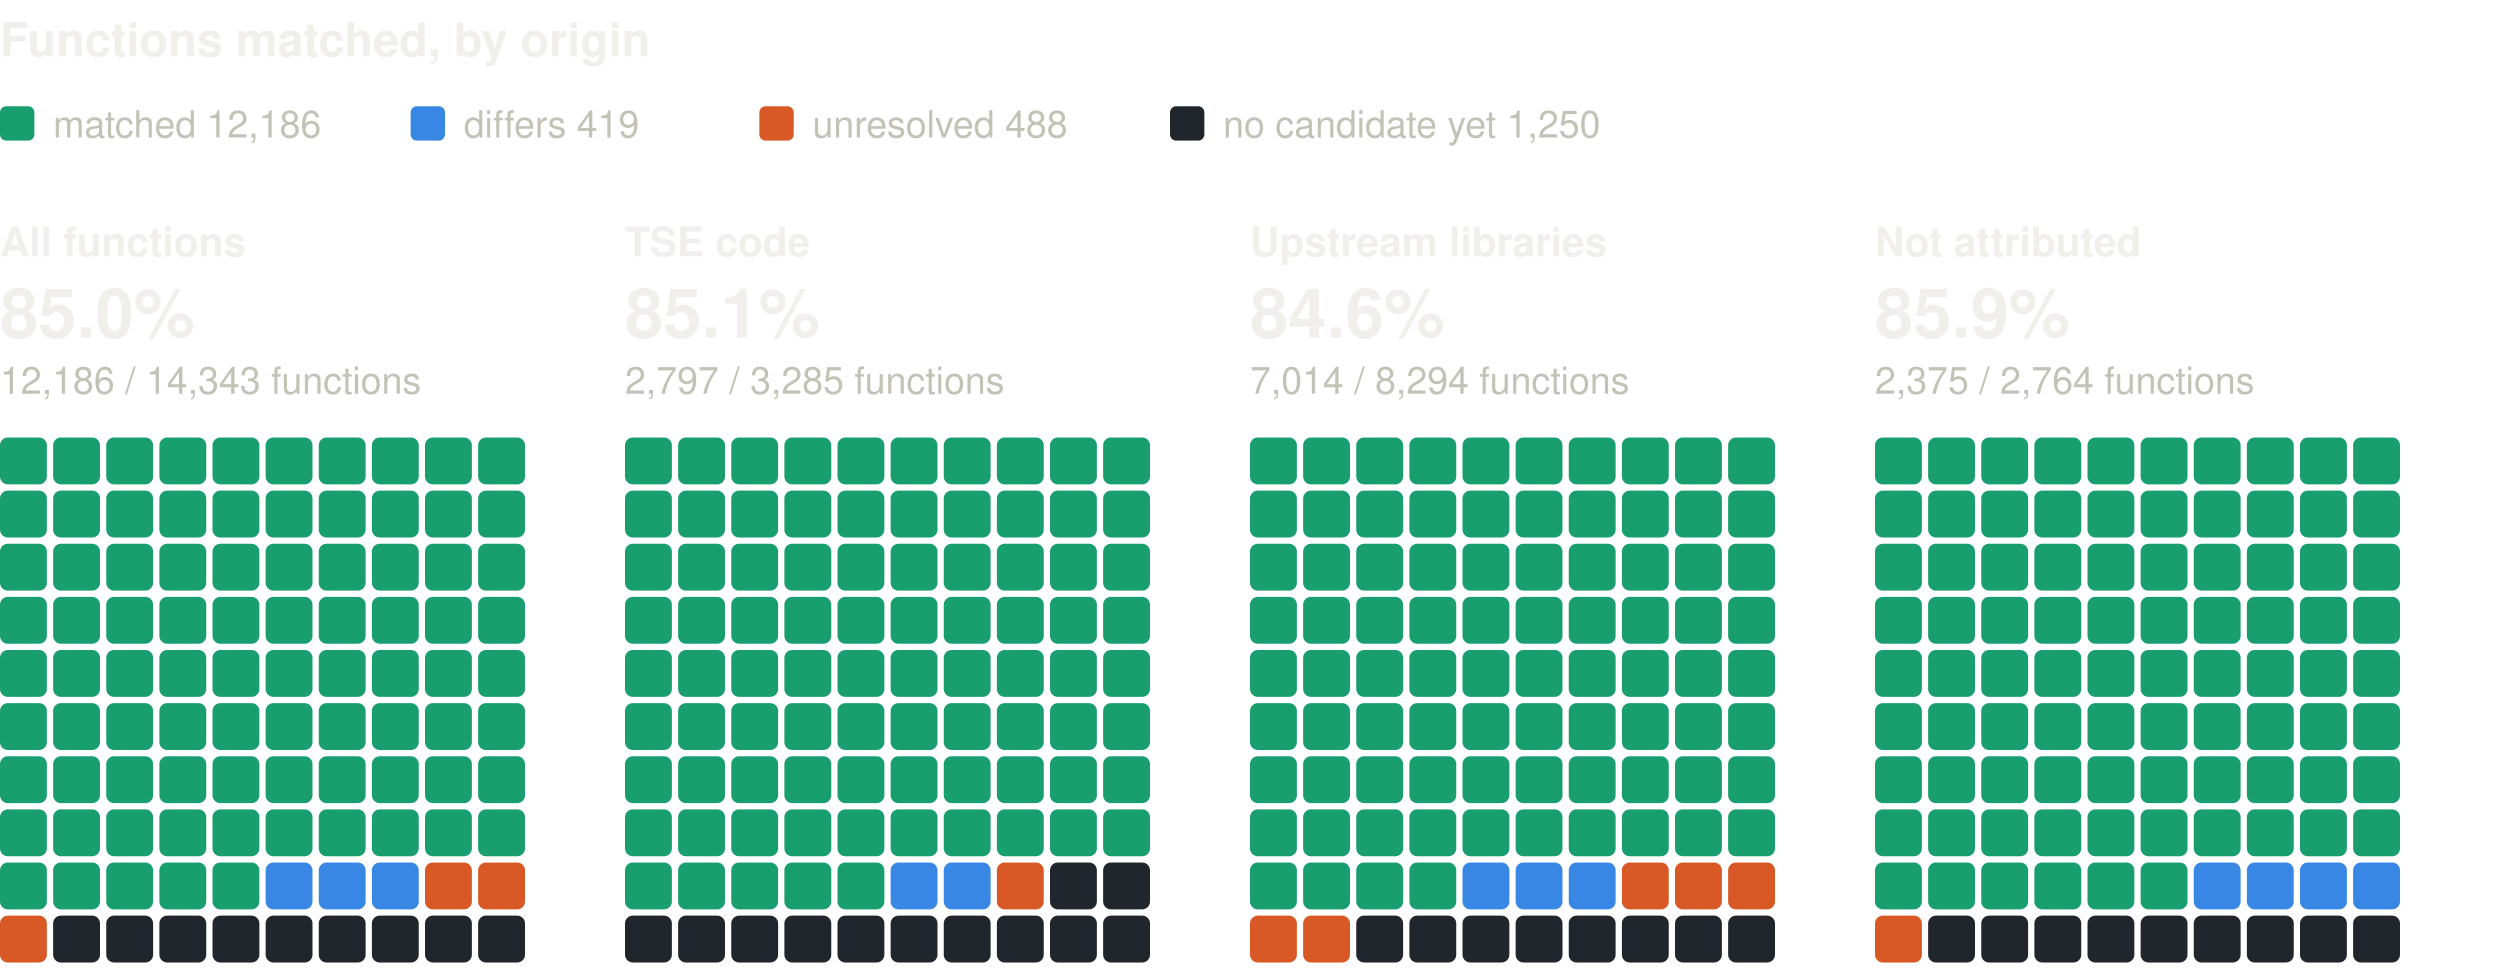
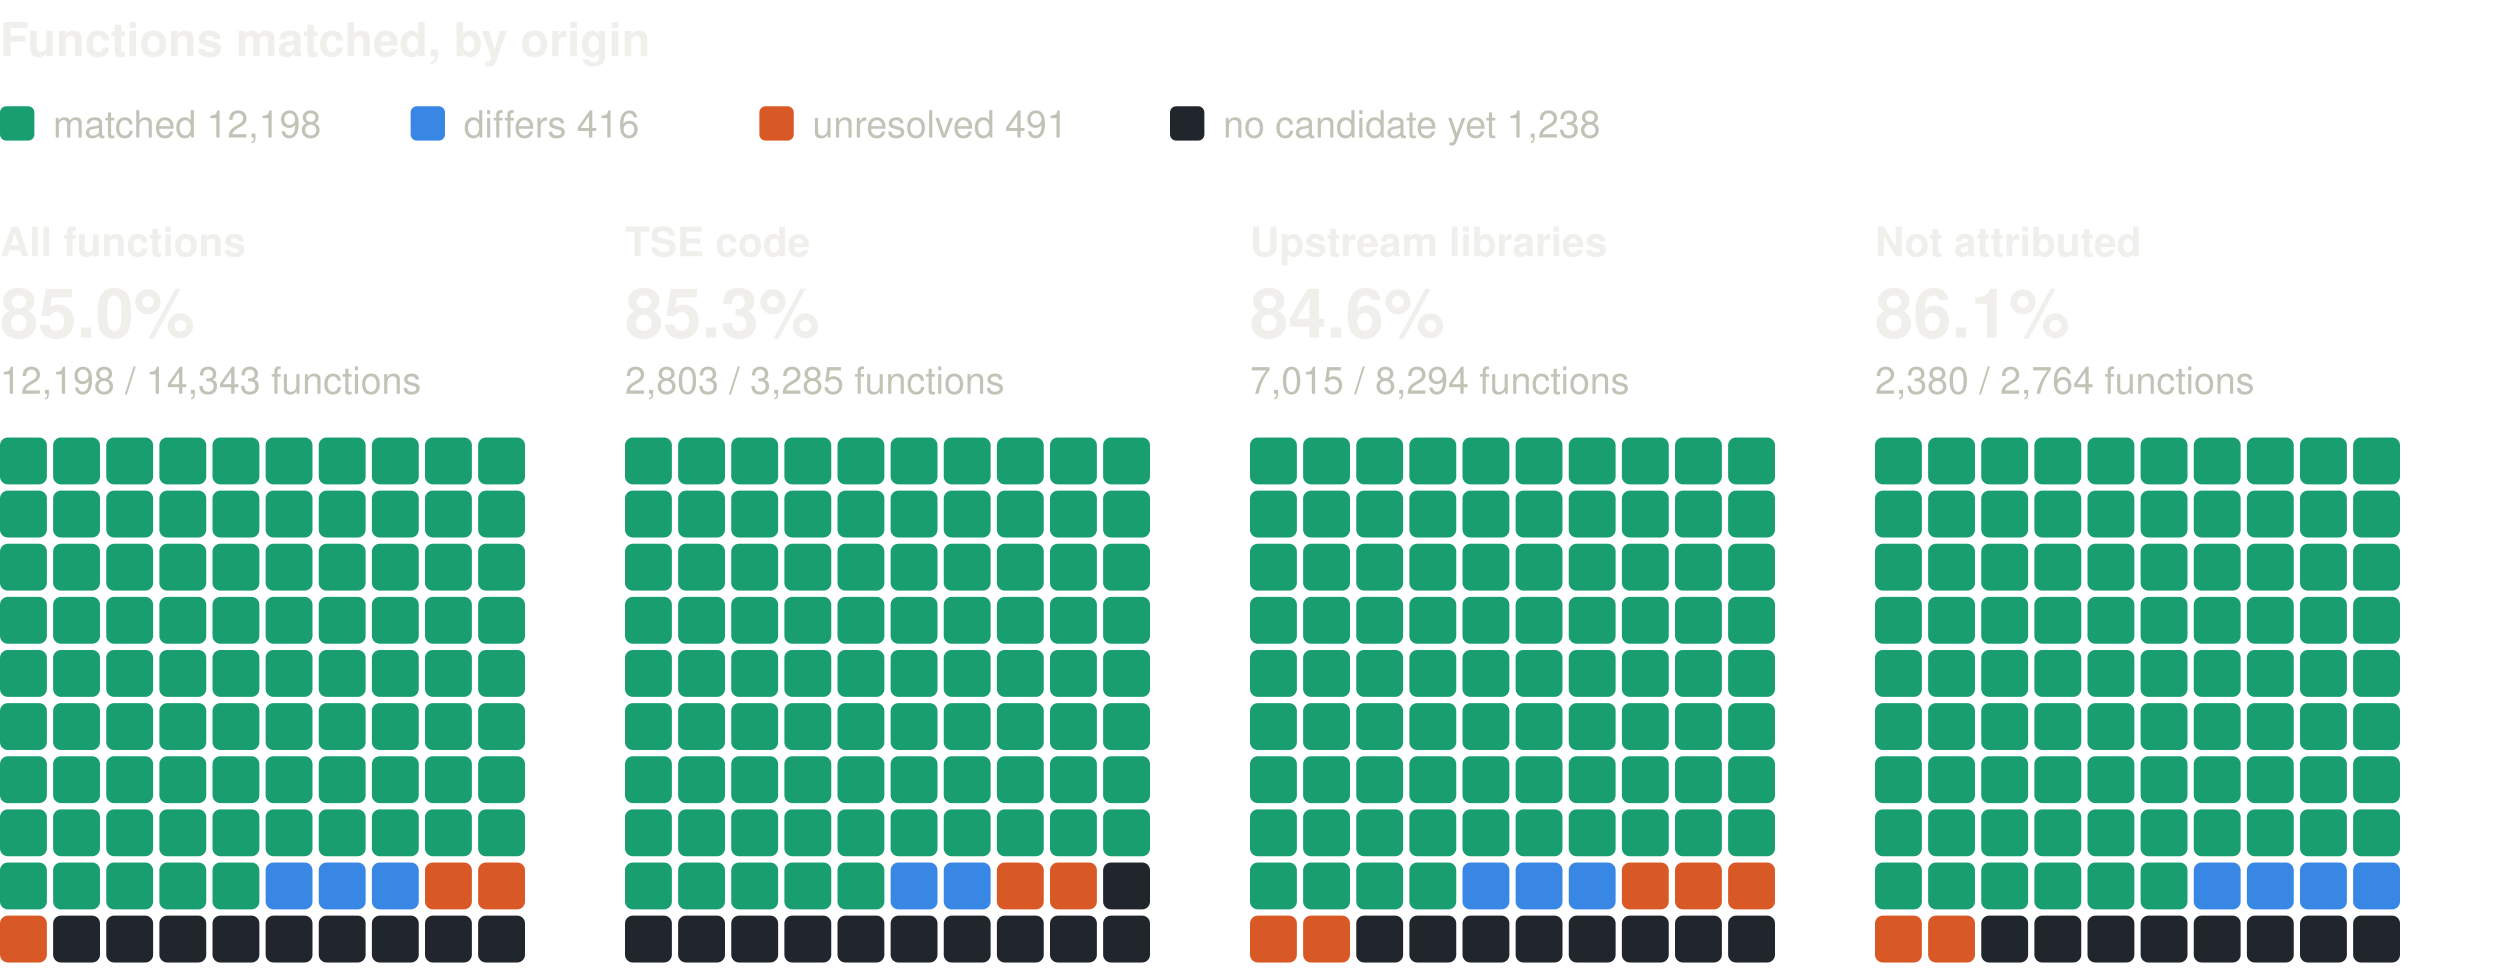
<svg xmlns="http://www.w3.org/2000/svg" width="800" height="310" viewBox="0 0 800 310" role="img" aria-label="Functions matched, by origin: one square per percent, coloured by verdict" font-family="system-ui, -apple-system, 'Segoe UI', Helvetica, Arial, sans-serif">
  <text x="0" y="18" font-size="15" fill="#f0efec" font-weight="600">Functions matched, by origin</text>
  <rect x="0" y="34" width="11" height="11" rx="2" fill="#199e70" />
-   <text x="17" y="44" font-size="12" fill="#c3c2b7">matched 12,186</text>
+   <text x="17" y="44" font-size="12" fill="#c3c2b7">matched 12,198</text>
  <rect x="131.4" y="34" width="11" height="11" rx="2" fill="#3987e5" />
-   <text x="148.4" y="44" font-size="12" fill="#c3c2b7">differs 419</text>
+   <text x="148.4" y="44" font-size="12" fill="#c3c2b7">differs 416</text>
  <rect x="243" y="34" width="11" height="11" rx="2" fill="#d95926" />
-   <text x="260" y="44" font-size="12" fill="#c3c2b7">unresolved 488</text>
+   <text x="260" y="44" font-size="12" fill="#c3c2b7">unresolved 491</text>
  <rect x="374.4" y="34" width="11" height="11" rx="2" fill="#21262d" />
-   <text x="391.4" y="44" font-size="12" fill="#c3c2b7">no candidate yet 1,250</text>
+   <text x="391.4" y="44" font-size="12" fill="#c3c2b7">no candidate yet 1,238</text>
  <text x="0" y="82" font-size="13" fill="#f0efec" font-weight="600">All functions</text>
  <text x="0" y="108" font-size="22" fill="#f0efec" font-weight="600">85.0%</text>
-   <text x="0" y="126" font-size="12" fill="#c3c2b7">12,186 / 14,343 functions</text>
+   <text x="0" y="126" font-size="12" fill="#c3c2b7">12,198 / 14,343 functions</text>
  <rect x="0" y="140" width="15" height="15" rx="2.5" fill="#199e70" />
  <rect x="17" y="140" width="15" height="15" rx="2.5" fill="#199e70" />
  <rect x="34" y="140" width="15" height="15" rx="2.5" fill="#199e70" />
  <rect x="51" y="140" width="15" height="15" rx="2.5" fill="#199e70" />
  <rect x="68" y="140" width="15" height="15" rx="2.5" fill="#199e70" />
  <rect x="85" y="140" width="15" height="15" rx="2.5" fill="#199e70" />
  <rect x="102" y="140" width="15" height="15" rx="2.5" fill="#199e70" />
  <rect x="119" y="140" width="15" height="15" rx="2.5" fill="#199e70" />
  <rect x="136" y="140" width="15" height="15" rx="2.5" fill="#199e70" />
  <rect x="153" y="140" width="15" height="15" rx="2.5" fill="#199e70" />
  <rect x="0" y="157" width="15" height="15" rx="2.5" fill="#199e70" />
  <rect x="17" y="157" width="15" height="15" rx="2.5" fill="#199e70" />
  <rect x="34" y="157" width="15" height="15" rx="2.5" fill="#199e70" />
  <rect x="51" y="157" width="15" height="15" rx="2.5" fill="#199e70" />
  <rect x="68" y="157" width="15" height="15" rx="2.5" fill="#199e70" />
  <rect x="85" y="157" width="15" height="15" rx="2.5" fill="#199e70" />
  <rect x="102" y="157" width="15" height="15" rx="2.5" fill="#199e70" />
  <rect x="119" y="157" width="15" height="15" rx="2.5" fill="#199e70" />
  <rect x="136" y="157" width="15" height="15" rx="2.5" fill="#199e70" />
  <rect x="153" y="157" width="15" height="15" rx="2.5" fill="#199e70" />
  <rect x="0" y="174" width="15" height="15" rx="2.5" fill="#199e70" />
  <rect x="17" y="174" width="15" height="15" rx="2.5" fill="#199e70" />
  <rect x="34" y="174" width="15" height="15" rx="2.5" fill="#199e70" />
  <rect x="51" y="174" width="15" height="15" rx="2.5" fill="#199e70" />
  <rect x="68" y="174" width="15" height="15" rx="2.5" fill="#199e70" />
  <rect x="85" y="174" width="15" height="15" rx="2.5" fill="#199e70" />
  <rect x="102" y="174" width="15" height="15" rx="2.5" fill="#199e70" />
  <rect x="119" y="174" width="15" height="15" rx="2.5" fill="#199e70" />
  <rect x="136" y="174" width="15" height="15" rx="2.5" fill="#199e70" />
  <rect x="153" y="174" width="15" height="15" rx="2.5" fill="#199e70" />
  <rect x="0" y="191" width="15" height="15" rx="2.5" fill="#199e70" />
  <rect x="17" y="191" width="15" height="15" rx="2.5" fill="#199e70" />
  <rect x="34" y="191" width="15" height="15" rx="2.5" fill="#199e70" />
  <rect x="51" y="191" width="15" height="15" rx="2.5" fill="#199e70" />
  <rect x="68" y="191" width="15" height="15" rx="2.5" fill="#199e70" />
  <rect x="85" y="191" width="15" height="15" rx="2.5" fill="#199e70" />
  <rect x="102" y="191" width="15" height="15" rx="2.5" fill="#199e70" />
  <rect x="119" y="191" width="15" height="15" rx="2.5" fill="#199e70" />
  <rect x="136" y="191" width="15" height="15" rx="2.5" fill="#199e70" />
  <rect x="153" y="191" width="15" height="15" rx="2.5" fill="#199e70" />
  <rect x="0" y="208" width="15" height="15" rx="2.5" fill="#199e70" />
  <rect x="17" y="208" width="15" height="15" rx="2.5" fill="#199e70" />
  <rect x="34" y="208" width="15" height="15" rx="2.5" fill="#199e70" />
  <rect x="51" y="208" width="15" height="15" rx="2.5" fill="#199e70" />
  <rect x="68" y="208" width="15" height="15" rx="2.5" fill="#199e70" />
  <rect x="85" y="208" width="15" height="15" rx="2.5" fill="#199e70" />
  <rect x="102" y="208" width="15" height="15" rx="2.5" fill="#199e70" />
  <rect x="119" y="208" width="15" height="15" rx="2.5" fill="#199e70" />
  <rect x="136" y="208" width="15" height="15" rx="2.5" fill="#199e70" />
  <rect x="153" y="208" width="15" height="15" rx="2.5" fill="#199e70" />
  <rect x="0" y="225" width="15" height="15" rx="2.5" fill="#199e70" />
  <rect x="17" y="225" width="15" height="15" rx="2.5" fill="#199e70" />
  <rect x="34" y="225" width="15" height="15" rx="2.5" fill="#199e70" />
  <rect x="51" y="225" width="15" height="15" rx="2.5" fill="#199e70" />
  <rect x="68" y="225" width="15" height="15" rx="2.5" fill="#199e70" />
  <rect x="85" y="225" width="15" height="15" rx="2.5" fill="#199e70" />
  <rect x="102" y="225" width="15" height="15" rx="2.5" fill="#199e70" />
  <rect x="119" y="225" width="15" height="15" rx="2.5" fill="#199e70" />
  <rect x="136" y="225" width="15" height="15" rx="2.5" fill="#199e70" />
  <rect x="153" y="225" width="15" height="15" rx="2.5" fill="#199e70" />
  <rect x="0" y="242" width="15" height="15" rx="2.5" fill="#199e70" />
  <rect x="17" y="242" width="15" height="15" rx="2.5" fill="#199e70" />
  <rect x="34" y="242" width="15" height="15" rx="2.5" fill="#199e70" />
  <rect x="51" y="242" width="15" height="15" rx="2.5" fill="#199e70" />
  <rect x="68" y="242" width="15" height="15" rx="2.5" fill="#199e70" />
  <rect x="85" y="242" width="15" height="15" rx="2.5" fill="#199e70" />
  <rect x="102" y="242" width="15" height="15" rx="2.5" fill="#199e70" />
  <rect x="119" y="242" width="15" height="15" rx="2.5" fill="#199e70" />
  <rect x="136" y="242" width="15" height="15" rx="2.5" fill="#199e70" />
  <rect x="153" y="242" width="15" height="15" rx="2.5" fill="#199e70" />
  <rect x="0" y="259" width="15" height="15" rx="2.5" fill="#199e70" />
  <rect x="17" y="259" width="15" height="15" rx="2.5" fill="#199e70" />
  <rect x="34" y="259" width="15" height="15" rx="2.5" fill="#199e70" />
  <rect x="51" y="259" width="15" height="15" rx="2.5" fill="#199e70" />
  <rect x="68" y="259" width="15" height="15" rx="2.5" fill="#199e70" />
  <rect x="85" y="259" width="15" height="15" rx="2.5" fill="#199e70" />
  <rect x="102" y="259" width="15" height="15" rx="2.5" fill="#199e70" />
  <rect x="119" y="259" width="15" height="15" rx="2.5" fill="#199e70" />
  <rect x="136" y="259" width="15" height="15" rx="2.5" fill="#199e70" />
  <rect x="153" y="259" width="15" height="15" rx="2.5" fill="#199e70" />
  <rect x="0" y="276" width="15" height="15" rx="2.5" fill="#199e70" />
  <rect x="17" y="276" width="15" height="15" rx="2.5" fill="#199e70" />
  <rect x="34" y="276" width="15" height="15" rx="2.5" fill="#199e70" />
  <rect x="51" y="276" width="15" height="15" rx="2.5" fill="#199e70" />
  <rect x="68" y="276" width="15" height="15" rx="2.5" fill="#199e70" />
  <rect x="85" y="276" width="15" height="15" rx="2.5" fill="#3987e5" />
  <rect x="102" y="276" width="15" height="15" rx="2.5" fill="#3987e5" />
  <rect x="119" y="276" width="15" height="15" rx="2.5" fill="#3987e5" />
  <rect x="136" y="276" width="15" height="15" rx="2.5" fill="#d95926" />
  <rect x="153" y="276" width="15" height="15" rx="2.5" fill="#d95926" />
  <rect x="0" y="293" width="15" height="15" rx="2.5" fill="#d95926" />
  <rect x="17" y="293" width="15" height="15" rx="2.5" fill="#21262d" />
  <rect x="34" y="293" width="15" height="15" rx="2.5" fill="#21262d" />
  <rect x="51" y="293" width="15" height="15" rx="2.5" fill="#21262d" />
  <rect x="68" y="293" width="15" height="15" rx="2.5" fill="#21262d" />
  <rect x="85" y="293" width="15" height="15" rx="2.5" fill="#21262d" />
  <rect x="102" y="293" width="15" height="15" rx="2.5" fill="#21262d" />
  <rect x="119" y="293" width="15" height="15" rx="2.5" fill="#21262d" />
  <rect x="136" y="293" width="15" height="15" rx="2.5" fill="#21262d" />
  <rect x="153" y="293" width="15" height="15" rx="2.5" fill="#21262d" />
  <text x="200" y="82" font-size="13" fill="#f0efec" font-weight="600">TSE code</text>
-   <text x="200" y="108" font-size="22" fill="#f0efec" font-weight="600">85.1%</text>
-   <text x="200" y="126" font-size="12" fill="#c3c2b7">2,797 / 3,285 functions</text>
+   <text x="200" y="108" font-size="22" fill="#f0efec" font-weight="600">85.3%</text>
+   <text x="200" y="126" font-size="12" fill="#c3c2b7">2,803 / 3,285 functions</text>
  <rect x="200" y="140" width="15" height="15" rx="2.5" fill="#199e70" />
  <rect x="217" y="140" width="15" height="15" rx="2.5" fill="#199e70" />
  <rect x="234" y="140" width="15" height="15" rx="2.5" fill="#199e70" />
  <rect x="251" y="140" width="15" height="15" rx="2.5" fill="#199e70" />
  <rect x="268" y="140" width="15" height="15" rx="2.5" fill="#199e70" />
  <rect x="285" y="140" width="15" height="15" rx="2.5" fill="#199e70" />
  <rect x="302" y="140" width="15" height="15" rx="2.5" fill="#199e70" />
  <rect x="319" y="140" width="15" height="15" rx="2.5" fill="#199e70" />
  <rect x="336" y="140" width="15" height="15" rx="2.5" fill="#199e70" />
  <rect x="353" y="140" width="15" height="15" rx="2.5" fill="#199e70" />
  <rect x="200" y="157" width="15" height="15" rx="2.5" fill="#199e70" />
  <rect x="217" y="157" width="15" height="15" rx="2.5" fill="#199e70" />
  <rect x="234" y="157" width="15" height="15" rx="2.5" fill="#199e70" />
  <rect x="251" y="157" width="15" height="15" rx="2.5" fill="#199e70" />
  <rect x="268" y="157" width="15" height="15" rx="2.5" fill="#199e70" />
  <rect x="285" y="157" width="15" height="15" rx="2.5" fill="#199e70" />
  <rect x="302" y="157" width="15" height="15" rx="2.5" fill="#199e70" />
  <rect x="319" y="157" width="15" height="15" rx="2.5" fill="#199e70" />
  <rect x="336" y="157" width="15" height="15" rx="2.5" fill="#199e70" />
  <rect x="353" y="157" width="15" height="15" rx="2.5" fill="#199e70" />
  <rect x="200" y="174" width="15" height="15" rx="2.5" fill="#199e70" />
  <rect x="217" y="174" width="15" height="15" rx="2.5" fill="#199e70" />
  <rect x="234" y="174" width="15" height="15" rx="2.5" fill="#199e70" />
  <rect x="251" y="174" width="15" height="15" rx="2.5" fill="#199e70" />
  <rect x="268" y="174" width="15" height="15" rx="2.5" fill="#199e70" />
  <rect x="285" y="174" width="15" height="15" rx="2.5" fill="#199e70" />
  <rect x="302" y="174" width="15" height="15" rx="2.5" fill="#199e70" />
  <rect x="319" y="174" width="15" height="15" rx="2.5" fill="#199e70" />
  <rect x="336" y="174" width="15" height="15" rx="2.5" fill="#199e70" />
  <rect x="353" y="174" width="15" height="15" rx="2.5" fill="#199e70" />
  <rect x="200" y="191" width="15" height="15" rx="2.5" fill="#199e70" />
  <rect x="217" y="191" width="15" height="15" rx="2.5" fill="#199e70" />
  <rect x="234" y="191" width="15" height="15" rx="2.5" fill="#199e70" />
  <rect x="251" y="191" width="15" height="15" rx="2.5" fill="#199e70" />
  <rect x="268" y="191" width="15" height="15" rx="2.5" fill="#199e70" />
  <rect x="285" y="191" width="15" height="15" rx="2.5" fill="#199e70" />
  <rect x="302" y="191" width="15" height="15" rx="2.5" fill="#199e70" />
  <rect x="319" y="191" width="15" height="15" rx="2.5" fill="#199e70" />
  <rect x="336" y="191" width="15" height="15" rx="2.5" fill="#199e70" />
  <rect x="353" y="191" width="15" height="15" rx="2.5" fill="#199e70" />
  <rect x="200" y="208" width="15" height="15" rx="2.5" fill="#199e70" />
  <rect x="217" y="208" width="15" height="15" rx="2.5" fill="#199e70" />
  <rect x="234" y="208" width="15" height="15" rx="2.5" fill="#199e70" />
  <rect x="251" y="208" width="15" height="15" rx="2.5" fill="#199e70" />
  <rect x="268" y="208" width="15" height="15" rx="2.5" fill="#199e70" />
  <rect x="285" y="208" width="15" height="15" rx="2.5" fill="#199e70" />
  <rect x="302" y="208" width="15" height="15" rx="2.5" fill="#199e70" />
  <rect x="319" y="208" width="15" height="15" rx="2.5" fill="#199e70" />
  <rect x="336" y="208" width="15" height="15" rx="2.5" fill="#199e70" />
  <rect x="353" y="208" width="15" height="15" rx="2.5" fill="#199e70" />
  <rect x="200" y="225" width="15" height="15" rx="2.5" fill="#199e70" />
  <rect x="217" y="225" width="15" height="15" rx="2.5" fill="#199e70" />
  <rect x="234" y="225" width="15" height="15" rx="2.5" fill="#199e70" />
  <rect x="251" y="225" width="15" height="15" rx="2.5" fill="#199e70" />
  <rect x="268" y="225" width="15" height="15" rx="2.5" fill="#199e70" />
  <rect x="285" y="225" width="15" height="15" rx="2.5" fill="#199e70" />
  <rect x="302" y="225" width="15" height="15" rx="2.5" fill="#199e70" />
  <rect x="319" y="225" width="15" height="15" rx="2.5" fill="#199e70" />
  <rect x="336" y="225" width="15" height="15" rx="2.5" fill="#199e70" />
  <rect x="353" y="225" width="15" height="15" rx="2.5" fill="#199e70" />
  <rect x="200" y="242" width="15" height="15" rx="2.5" fill="#199e70" />
  <rect x="217" y="242" width="15" height="15" rx="2.5" fill="#199e70" />
  <rect x="234" y="242" width="15" height="15" rx="2.5" fill="#199e70" />
  <rect x="251" y="242" width="15" height="15" rx="2.5" fill="#199e70" />
  <rect x="268" y="242" width="15" height="15" rx="2.5" fill="#199e70" />
  <rect x="285" y="242" width="15" height="15" rx="2.5" fill="#199e70" />
  <rect x="302" y="242" width="15" height="15" rx="2.5" fill="#199e70" />
  <rect x="319" y="242" width="15" height="15" rx="2.5" fill="#199e70" />
  <rect x="336" y="242" width="15" height="15" rx="2.5" fill="#199e70" />
  <rect x="353" y="242" width="15" height="15" rx="2.5" fill="#199e70" />
  <rect x="200" y="259" width="15" height="15" rx="2.5" fill="#199e70" />
  <rect x="217" y="259" width="15" height="15" rx="2.5" fill="#199e70" />
  <rect x="234" y="259" width="15" height="15" rx="2.5" fill="#199e70" />
  <rect x="251" y="259" width="15" height="15" rx="2.5" fill="#199e70" />
  <rect x="268" y="259" width="15" height="15" rx="2.5" fill="#199e70" />
  <rect x="285" y="259" width="15" height="15" rx="2.5" fill="#199e70" />
  <rect x="302" y="259" width="15" height="15" rx="2.5" fill="#199e70" />
  <rect x="319" y="259" width="15" height="15" rx="2.5" fill="#199e70" />
  <rect x="336" y="259" width="15" height="15" rx="2.5" fill="#199e70" />
  <rect x="353" y="259" width="15" height="15" rx="2.5" fill="#199e70" />
  <rect x="200" y="276" width="15" height="15" rx="2.5" fill="#199e70" />
  <rect x="217" y="276" width="15" height="15" rx="2.5" fill="#199e70" />
  <rect x="234" y="276" width="15" height="15" rx="2.5" fill="#199e70" />
  <rect x="251" y="276" width="15" height="15" rx="2.5" fill="#199e70" />
  <rect x="268" y="276" width="15" height="15" rx="2.5" fill="#199e70" />
  <rect x="285" y="276" width="15" height="15" rx="2.5" fill="#3987e5" />
  <rect x="302" y="276" width="15" height="15" rx="2.5" fill="#3987e5" />
  <rect x="319" y="276" width="15" height="15" rx="2.5" fill="#d95926" />
-   <rect x="336" y="276" width="15" height="15" rx="2.5" fill="#21262d" />
+   <rect x="336" y="276" width="15" height="15" rx="2.5" fill="#d95926" />
  <rect x="353" y="276" width="15" height="15" rx="2.5" fill="#21262d" />
  <rect x="200" y="293" width="15" height="15" rx="2.5" fill="#21262d" />
  <rect x="217" y="293" width="15" height="15" rx="2.5" fill="#21262d" />
  <rect x="234" y="293" width="15" height="15" rx="2.5" fill="#21262d" />
  <rect x="251" y="293" width="15" height="15" rx="2.5" fill="#21262d" />
  <rect x="268" y="293" width="15" height="15" rx="2.5" fill="#21262d" />
  <rect x="285" y="293" width="15" height="15" rx="2.5" fill="#21262d" />
  <rect x="302" y="293" width="15" height="15" rx="2.5" fill="#21262d" />
  <rect x="319" y="293" width="15" height="15" rx="2.5" fill="#21262d" />
  <rect x="336" y="293" width="15" height="15" rx="2.5" fill="#21262d" />
  <rect x="353" y="293" width="15" height="15" rx="2.5" fill="#21262d" />
  <text x="400" y="82" font-size="13" fill="#f0efec" font-weight="600">Upstream libraries</text>
  <text x="400" y="108" font-size="22" fill="#f0efec" font-weight="600">84.6%</text>
-   <text x="400" y="126" font-size="12" fill="#c3c2b7">7,014 / 8,294 functions</text>
+   <text x="400" y="126" font-size="12" fill="#c3c2b7">7,015 / 8,294 functions</text>
  <rect x="400" y="140" width="15" height="15" rx="2.5" fill="#199e70" />
  <rect x="417" y="140" width="15" height="15" rx="2.5" fill="#199e70" />
  <rect x="434" y="140" width="15" height="15" rx="2.5" fill="#199e70" />
  <rect x="451" y="140" width="15" height="15" rx="2.5" fill="#199e70" />
  <rect x="468" y="140" width="15" height="15" rx="2.5" fill="#199e70" />
  <rect x="485" y="140" width="15" height="15" rx="2.5" fill="#199e70" />
  <rect x="502" y="140" width="15" height="15" rx="2.5" fill="#199e70" />
  <rect x="519" y="140" width="15" height="15" rx="2.5" fill="#199e70" />
  <rect x="536" y="140" width="15" height="15" rx="2.5" fill="#199e70" />
  <rect x="553" y="140" width="15" height="15" rx="2.5" fill="#199e70" />
  <rect x="400" y="157" width="15" height="15" rx="2.5" fill="#199e70" />
  <rect x="417" y="157" width="15" height="15" rx="2.5" fill="#199e70" />
  <rect x="434" y="157" width="15" height="15" rx="2.5" fill="#199e70" />
  <rect x="451" y="157" width="15" height="15" rx="2.5" fill="#199e70" />
  <rect x="468" y="157" width="15" height="15" rx="2.5" fill="#199e70" />
  <rect x="485" y="157" width="15" height="15" rx="2.5" fill="#199e70" />
  <rect x="502" y="157" width="15" height="15" rx="2.5" fill="#199e70" />
  <rect x="519" y="157" width="15" height="15" rx="2.5" fill="#199e70" />
  <rect x="536" y="157" width="15" height="15" rx="2.5" fill="#199e70" />
  <rect x="553" y="157" width="15" height="15" rx="2.5" fill="#199e70" />
  <rect x="400" y="174" width="15" height="15" rx="2.5" fill="#199e70" />
  <rect x="417" y="174" width="15" height="15" rx="2.5" fill="#199e70" />
  <rect x="434" y="174" width="15" height="15" rx="2.5" fill="#199e70" />
  <rect x="451" y="174" width="15" height="15" rx="2.5" fill="#199e70" />
  <rect x="468" y="174" width="15" height="15" rx="2.5" fill="#199e70" />
  <rect x="485" y="174" width="15" height="15" rx="2.5" fill="#199e70" />
  <rect x="502" y="174" width="15" height="15" rx="2.5" fill="#199e70" />
  <rect x="519" y="174" width="15" height="15" rx="2.5" fill="#199e70" />
  <rect x="536" y="174" width="15" height="15" rx="2.5" fill="#199e70" />
  <rect x="553" y="174" width="15" height="15" rx="2.5" fill="#199e70" />
  <rect x="400" y="191" width="15" height="15" rx="2.5" fill="#199e70" />
  <rect x="417" y="191" width="15" height="15" rx="2.5" fill="#199e70" />
  <rect x="434" y="191" width="15" height="15" rx="2.5" fill="#199e70" />
  <rect x="451" y="191" width="15" height="15" rx="2.5" fill="#199e70" />
  <rect x="468" y="191" width="15" height="15" rx="2.5" fill="#199e70" />
  <rect x="485" y="191" width="15" height="15" rx="2.5" fill="#199e70" />
  <rect x="502" y="191" width="15" height="15" rx="2.5" fill="#199e70" />
  <rect x="519" y="191" width="15" height="15" rx="2.5" fill="#199e70" />
  <rect x="536" y="191" width="15" height="15" rx="2.5" fill="#199e70" />
  <rect x="553" y="191" width="15" height="15" rx="2.5" fill="#199e70" />
  <rect x="400" y="208" width="15" height="15" rx="2.5" fill="#199e70" />
  <rect x="417" y="208" width="15" height="15" rx="2.5" fill="#199e70" />
  <rect x="434" y="208" width="15" height="15" rx="2.5" fill="#199e70" />
  <rect x="451" y="208" width="15" height="15" rx="2.5" fill="#199e70" />
  <rect x="468" y="208" width="15" height="15" rx="2.5" fill="#199e70" />
  <rect x="485" y="208" width="15" height="15" rx="2.5" fill="#199e70" />
  <rect x="502" y="208" width="15" height="15" rx="2.5" fill="#199e70" />
  <rect x="519" y="208" width="15" height="15" rx="2.5" fill="#199e70" />
  <rect x="536" y="208" width="15" height="15" rx="2.5" fill="#199e70" />
  <rect x="553" y="208" width="15" height="15" rx="2.5" fill="#199e70" />
  <rect x="400" y="225" width="15" height="15" rx="2.5" fill="#199e70" />
  <rect x="417" y="225" width="15" height="15" rx="2.5" fill="#199e70" />
  <rect x="434" y="225" width="15" height="15" rx="2.5" fill="#199e70" />
  <rect x="451" y="225" width="15" height="15" rx="2.5" fill="#199e70" />
  <rect x="468" y="225" width="15" height="15" rx="2.5" fill="#199e70" />
  <rect x="485" y="225" width="15" height="15" rx="2.5" fill="#199e70" />
  <rect x="502" y="225" width="15" height="15" rx="2.5" fill="#199e70" />
  <rect x="519" y="225" width="15" height="15" rx="2.5" fill="#199e70" />
  <rect x="536" y="225" width="15" height="15" rx="2.5" fill="#199e70" />
  <rect x="553" y="225" width="15" height="15" rx="2.5" fill="#199e70" />
  <rect x="400" y="242" width="15" height="15" rx="2.5" fill="#199e70" />
  <rect x="417" y="242" width="15" height="15" rx="2.5" fill="#199e70" />
  <rect x="434" y="242" width="15" height="15" rx="2.5" fill="#199e70" />
  <rect x="451" y="242" width="15" height="15" rx="2.5" fill="#199e70" />
  <rect x="468" y="242" width="15" height="15" rx="2.5" fill="#199e70" />
  <rect x="485" y="242" width="15" height="15" rx="2.5" fill="#199e70" />
  <rect x="502" y="242" width="15" height="15" rx="2.5" fill="#199e70" />
  <rect x="519" y="242" width="15" height="15" rx="2.5" fill="#199e70" />
  <rect x="536" y="242" width="15" height="15" rx="2.5" fill="#199e70" />
  <rect x="553" y="242" width="15" height="15" rx="2.5" fill="#199e70" />
  <rect x="400" y="259" width="15" height="15" rx="2.5" fill="#199e70" />
  <rect x="417" y="259" width="15" height="15" rx="2.5" fill="#199e70" />
  <rect x="434" y="259" width="15" height="15" rx="2.5" fill="#199e70" />
  <rect x="451" y="259" width="15" height="15" rx="2.5" fill="#199e70" />
  <rect x="468" y="259" width="15" height="15" rx="2.5" fill="#199e70" />
  <rect x="485" y="259" width="15" height="15" rx="2.5" fill="#199e70" />
  <rect x="502" y="259" width="15" height="15" rx="2.5" fill="#199e70" />
  <rect x="519" y="259" width="15" height="15" rx="2.5" fill="#199e70" />
  <rect x="536" y="259" width="15" height="15" rx="2.5" fill="#199e70" />
  <rect x="553" y="259" width="15" height="15" rx="2.5" fill="#199e70" />
  <rect x="400" y="276" width="15" height="15" rx="2.5" fill="#199e70" />
  <rect x="417" y="276" width="15" height="15" rx="2.5" fill="#199e70" />
  <rect x="434" y="276" width="15" height="15" rx="2.5" fill="#199e70" />
  <rect x="451" y="276" width="15" height="15" rx="2.5" fill="#199e70" />
  <rect x="468" y="276" width="15" height="15" rx="2.5" fill="#3987e5" />
  <rect x="485" y="276" width="15" height="15" rx="2.5" fill="#3987e5" />
  <rect x="502" y="276" width="15" height="15" rx="2.5" fill="#3987e5" />
  <rect x="519" y="276" width="15" height="15" rx="2.5" fill="#d95926" />
  <rect x="536" y="276" width="15" height="15" rx="2.5" fill="#d95926" />
  <rect x="553" y="276" width="15" height="15" rx="2.5" fill="#d95926" />
  <rect x="400" y="293" width="15" height="15" rx="2.5" fill="#d95926" />
  <rect x="417" y="293" width="15" height="15" rx="2.5" fill="#d95926" />
  <rect x="434" y="293" width="15" height="15" rx="2.5" fill="#21262d" />
  <rect x="451" y="293" width="15" height="15" rx="2.5" fill="#21262d" />
  <rect x="468" y="293" width="15" height="15" rx="2.5" fill="#21262d" />
  <rect x="485" y="293" width="15" height="15" rx="2.5" fill="#21262d" />
  <rect x="502" y="293" width="15" height="15" rx="2.5" fill="#21262d" />
  <rect x="519" y="293" width="15" height="15" rx="2.5" fill="#21262d" />
  <rect x="536" y="293" width="15" height="15" rx="2.5" fill="#21262d" />
  <rect x="553" y="293" width="15" height="15" rx="2.5" fill="#21262d" />
  <text x="600" y="82" font-size="13" fill="#f0efec" font-weight="600">Not attributed</text>
-   <text x="600" y="108" font-size="22" fill="#f0efec" font-weight="600">85.9%</text>
-   <text x="600" y="126" font-size="12" fill="#c3c2b7">2,375 / 2,764 functions</text>
+   <text x="600" y="108" font-size="22" fill="#f0efec" font-weight="600">86.1%</text>
+   <text x="600" y="126" font-size="12" fill="#c3c2b7">2,380 / 2,764 functions</text>
  <rect x="600" y="140" width="15" height="15" rx="2.5" fill="#199e70" />
  <rect x="617" y="140" width="15" height="15" rx="2.5" fill="#199e70" />
  <rect x="634" y="140" width="15" height="15" rx="2.5" fill="#199e70" />
  <rect x="651" y="140" width="15" height="15" rx="2.5" fill="#199e70" />
  <rect x="668" y="140" width="15" height="15" rx="2.5" fill="#199e70" />
  <rect x="685" y="140" width="15" height="15" rx="2.5" fill="#199e70" />
  <rect x="702" y="140" width="15" height="15" rx="2.5" fill="#199e70" />
  <rect x="719" y="140" width="15" height="15" rx="2.5" fill="#199e70" />
  <rect x="736" y="140" width="15" height="15" rx="2.5" fill="#199e70" />
  <rect x="753" y="140" width="15" height="15" rx="2.5" fill="#199e70" />
  <rect x="600" y="157" width="15" height="15" rx="2.5" fill="#199e70" />
  <rect x="617" y="157" width="15" height="15" rx="2.5" fill="#199e70" />
  <rect x="634" y="157" width="15" height="15" rx="2.5" fill="#199e70" />
  <rect x="651" y="157" width="15" height="15" rx="2.5" fill="#199e70" />
  <rect x="668" y="157" width="15" height="15" rx="2.5" fill="#199e70" />
  <rect x="685" y="157" width="15" height="15" rx="2.5" fill="#199e70" />
  <rect x="702" y="157" width="15" height="15" rx="2.5" fill="#199e70" />
  <rect x="719" y="157" width="15" height="15" rx="2.5" fill="#199e70" />
  <rect x="736" y="157" width="15" height="15" rx="2.5" fill="#199e70" />
  <rect x="753" y="157" width="15" height="15" rx="2.5" fill="#199e70" />
  <rect x="600" y="174" width="15" height="15" rx="2.5" fill="#199e70" />
  <rect x="617" y="174" width="15" height="15" rx="2.5" fill="#199e70" />
  <rect x="634" y="174" width="15" height="15" rx="2.5" fill="#199e70" />
  <rect x="651" y="174" width="15" height="15" rx="2.5" fill="#199e70" />
  <rect x="668" y="174" width="15" height="15" rx="2.5" fill="#199e70" />
  <rect x="685" y="174" width="15" height="15" rx="2.5" fill="#199e70" />
  <rect x="702" y="174" width="15" height="15" rx="2.5" fill="#199e70" />
  <rect x="719" y="174" width="15" height="15" rx="2.5" fill="#199e70" />
  <rect x="736" y="174" width="15" height="15" rx="2.5" fill="#199e70" />
  <rect x="753" y="174" width="15" height="15" rx="2.5" fill="#199e70" />
  <rect x="600" y="191" width="15" height="15" rx="2.5" fill="#199e70" />
  <rect x="617" y="191" width="15" height="15" rx="2.5" fill="#199e70" />
  <rect x="634" y="191" width="15" height="15" rx="2.5" fill="#199e70" />
  <rect x="651" y="191" width="15" height="15" rx="2.5" fill="#199e70" />
  <rect x="668" y="191" width="15" height="15" rx="2.5" fill="#199e70" />
  <rect x="685" y="191" width="15" height="15" rx="2.5" fill="#199e70" />
  <rect x="702" y="191" width="15" height="15" rx="2.5" fill="#199e70" />
  <rect x="719" y="191" width="15" height="15" rx="2.5" fill="#199e70" />
  <rect x="736" y="191" width="15" height="15" rx="2.5" fill="#199e70" />
  <rect x="753" y="191" width="15" height="15" rx="2.5" fill="#199e70" />
  <rect x="600" y="208" width="15" height="15" rx="2.5" fill="#199e70" />
  <rect x="617" y="208" width="15" height="15" rx="2.5" fill="#199e70" />
  <rect x="634" y="208" width="15" height="15" rx="2.5" fill="#199e70" />
  <rect x="651" y="208" width="15" height="15" rx="2.5" fill="#199e70" />
  <rect x="668" y="208" width="15" height="15" rx="2.5" fill="#199e70" />
  <rect x="685" y="208" width="15" height="15" rx="2.5" fill="#199e70" />
  <rect x="702" y="208" width="15" height="15" rx="2.5" fill="#199e70" />
  <rect x="719" y="208" width="15" height="15" rx="2.5" fill="#199e70" />
  <rect x="736" y="208" width="15" height="15" rx="2.5" fill="#199e70" />
  <rect x="753" y="208" width="15" height="15" rx="2.5" fill="#199e70" />
  <rect x="600" y="225" width="15" height="15" rx="2.5" fill="#199e70" />
  <rect x="617" y="225" width="15" height="15" rx="2.5" fill="#199e70" />
  <rect x="634" y="225" width="15" height="15" rx="2.5" fill="#199e70" />
  <rect x="651" y="225" width="15" height="15" rx="2.5" fill="#199e70" />
  <rect x="668" y="225" width="15" height="15" rx="2.5" fill="#199e70" />
  <rect x="685" y="225" width="15" height="15" rx="2.5" fill="#199e70" />
  <rect x="702" y="225" width="15" height="15" rx="2.5" fill="#199e70" />
  <rect x="719" y="225" width="15" height="15" rx="2.5" fill="#199e70" />
  <rect x="736" y="225" width="15" height="15" rx="2.5" fill="#199e70" />
  <rect x="753" y="225" width="15" height="15" rx="2.5" fill="#199e70" />
  <rect x="600" y="242" width="15" height="15" rx="2.5" fill="#199e70" />
  <rect x="617" y="242" width="15" height="15" rx="2.5" fill="#199e70" />
  <rect x="634" y="242" width="15" height="15" rx="2.5" fill="#199e70" />
  <rect x="651" y="242" width="15" height="15" rx="2.5" fill="#199e70" />
  <rect x="668" y="242" width="15" height="15" rx="2.5" fill="#199e70" />
  <rect x="685" y="242" width="15" height="15" rx="2.5" fill="#199e70" />
  <rect x="702" y="242" width="15" height="15" rx="2.5" fill="#199e70" />
  <rect x="719" y="242" width="15" height="15" rx="2.5" fill="#199e70" />
  <rect x="736" y="242" width="15" height="15" rx="2.5" fill="#199e70" />
  <rect x="753" y="242" width="15" height="15" rx="2.5" fill="#199e70" />
  <rect x="600" y="259" width="15" height="15" rx="2.5" fill="#199e70" />
  <rect x="617" y="259" width="15" height="15" rx="2.5" fill="#199e70" />
  <rect x="634" y="259" width="15" height="15" rx="2.5" fill="#199e70" />
  <rect x="651" y="259" width="15" height="15" rx="2.5" fill="#199e70" />
  <rect x="668" y="259" width="15" height="15" rx="2.5" fill="#199e70" />
  <rect x="685" y="259" width="15" height="15" rx="2.5" fill="#199e70" />
  <rect x="702" y="259" width="15" height="15" rx="2.5" fill="#199e70" />
  <rect x="719" y="259" width="15" height="15" rx="2.5" fill="#199e70" />
  <rect x="736" y="259" width="15" height="15" rx="2.5" fill="#199e70" />
  <rect x="753" y="259" width="15" height="15" rx="2.5" fill="#199e70" />
  <rect x="600" y="276" width="15" height="15" rx="2.5" fill="#199e70" />
  <rect x="617" y="276" width="15" height="15" rx="2.5" fill="#199e70" />
  <rect x="634" y="276" width="15" height="15" rx="2.5" fill="#199e70" />
  <rect x="651" y="276" width="15" height="15" rx="2.5" fill="#199e70" />
  <rect x="668" y="276" width="15" height="15" rx="2.5" fill="#199e70" />
  <rect x="685" y="276" width="15" height="15" rx="2.5" fill="#199e70" />
  <rect x="702" y="276" width="15" height="15" rx="2.5" fill="#3987e5" />
  <rect x="719" y="276" width="15" height="15" rx="2.5" fill="#3987e5" />
  <rect x="736" y="276" width="15" height="15" rx="2.5" fill="#3987e5" />
  <rect x="753" y="276" width="15" height="15" rx="2.5" fill="#3987e5" />
  <rect x="600" y="293" width="15" height="15" rx="2.5" fill="#d95926" />
-   <rect x="617" y="293" width="15" height="15" rx="2.5" fill="#21262d" />
+   <rect x="617" y="293" width="15" height="15" rx="2.5" fill="#d95926" />
  <rect x="634" y="293" width="15" height="15" rx="2.5" fill="#21262d" />
  <rect x="651" y="293" width="15" height="15" rx="2.5" fill="#21262d" />
  <rect x="668" y="293" width="15" height="15" rx="2.5" fill="#21262d" />
  <rect x="685" y="293" width="15" height="15" rx="2.5" fill="#21262d" />
  <rect x="702" y="293" width="15" height="15" rx="2.5" fill="#21262d" />
  <rect x="719" y="293" width="15" height="15" rx="2.5" fill="#21262d" />
  <rect x="736" y="293" width="15" height="15" rx="2.5" fill="#21262d" />
  <rect x="753" y="293" width="15" height="15" rx="2.5" fill="#21262d" />
</svg>
